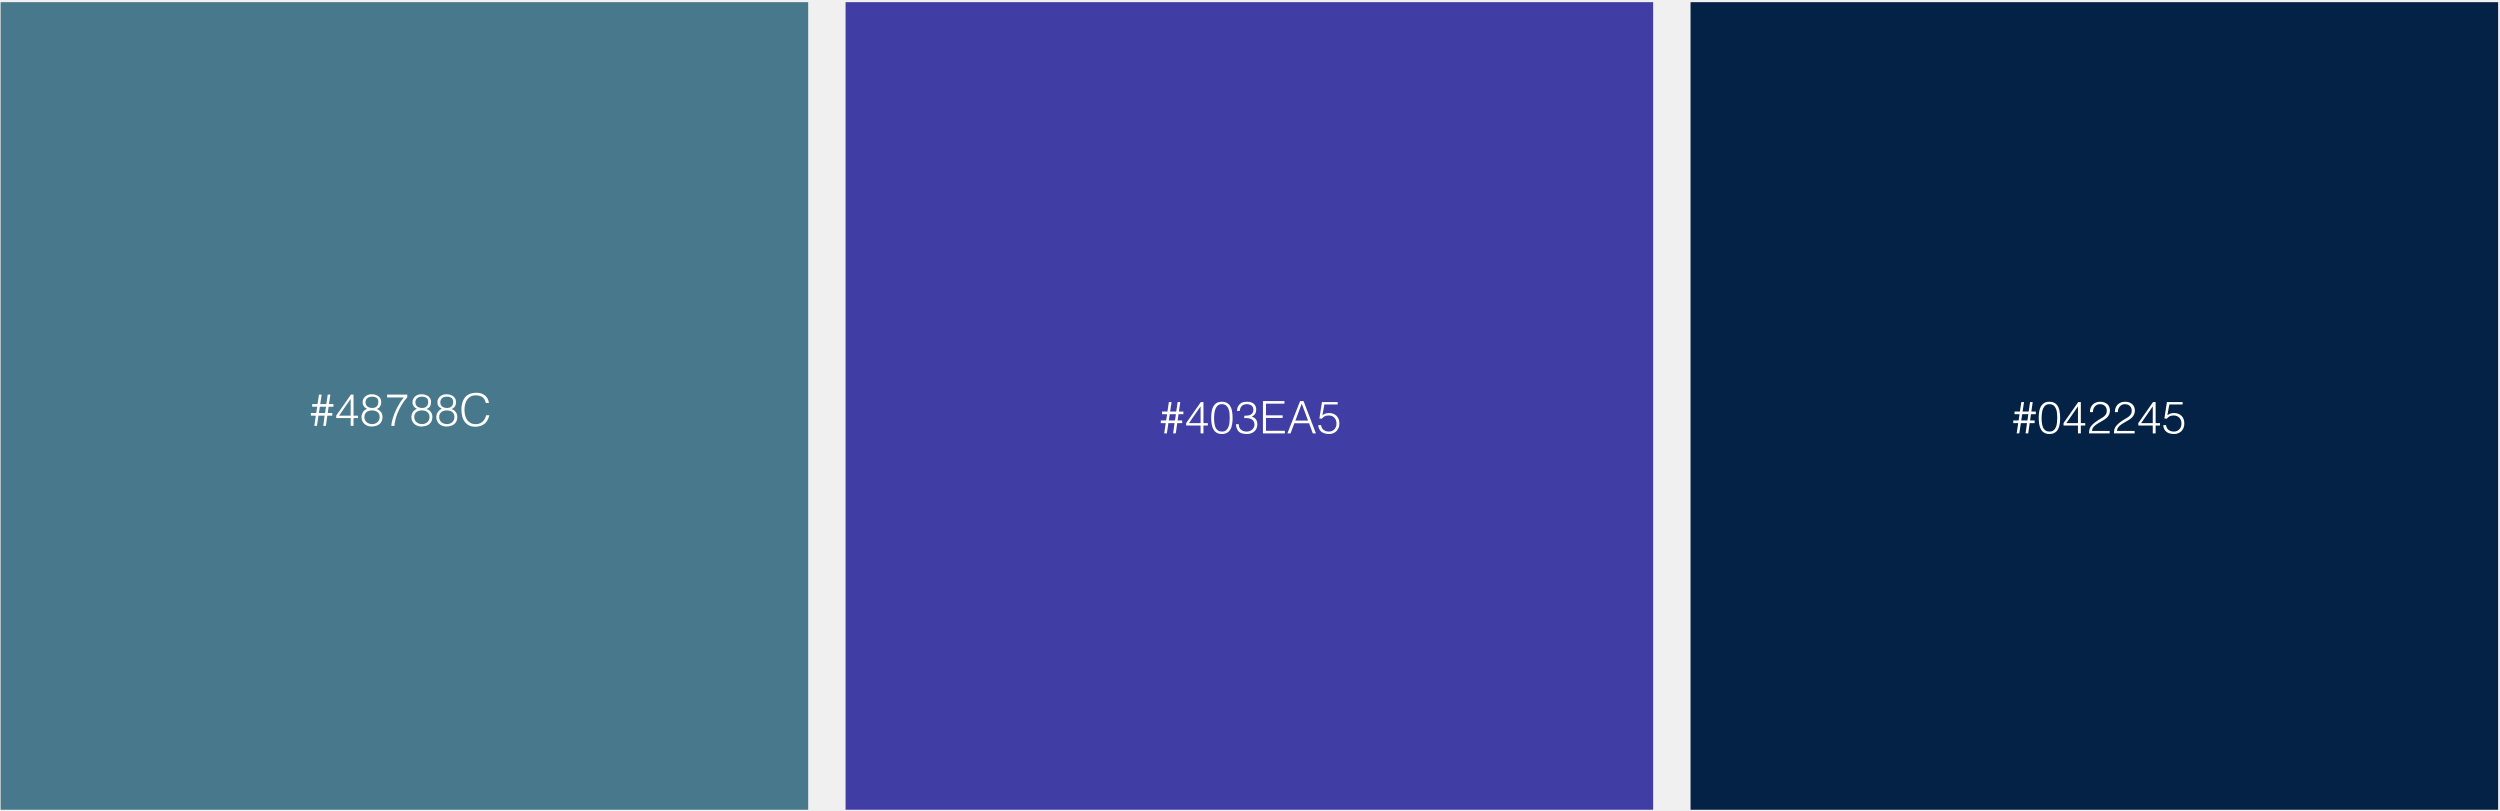
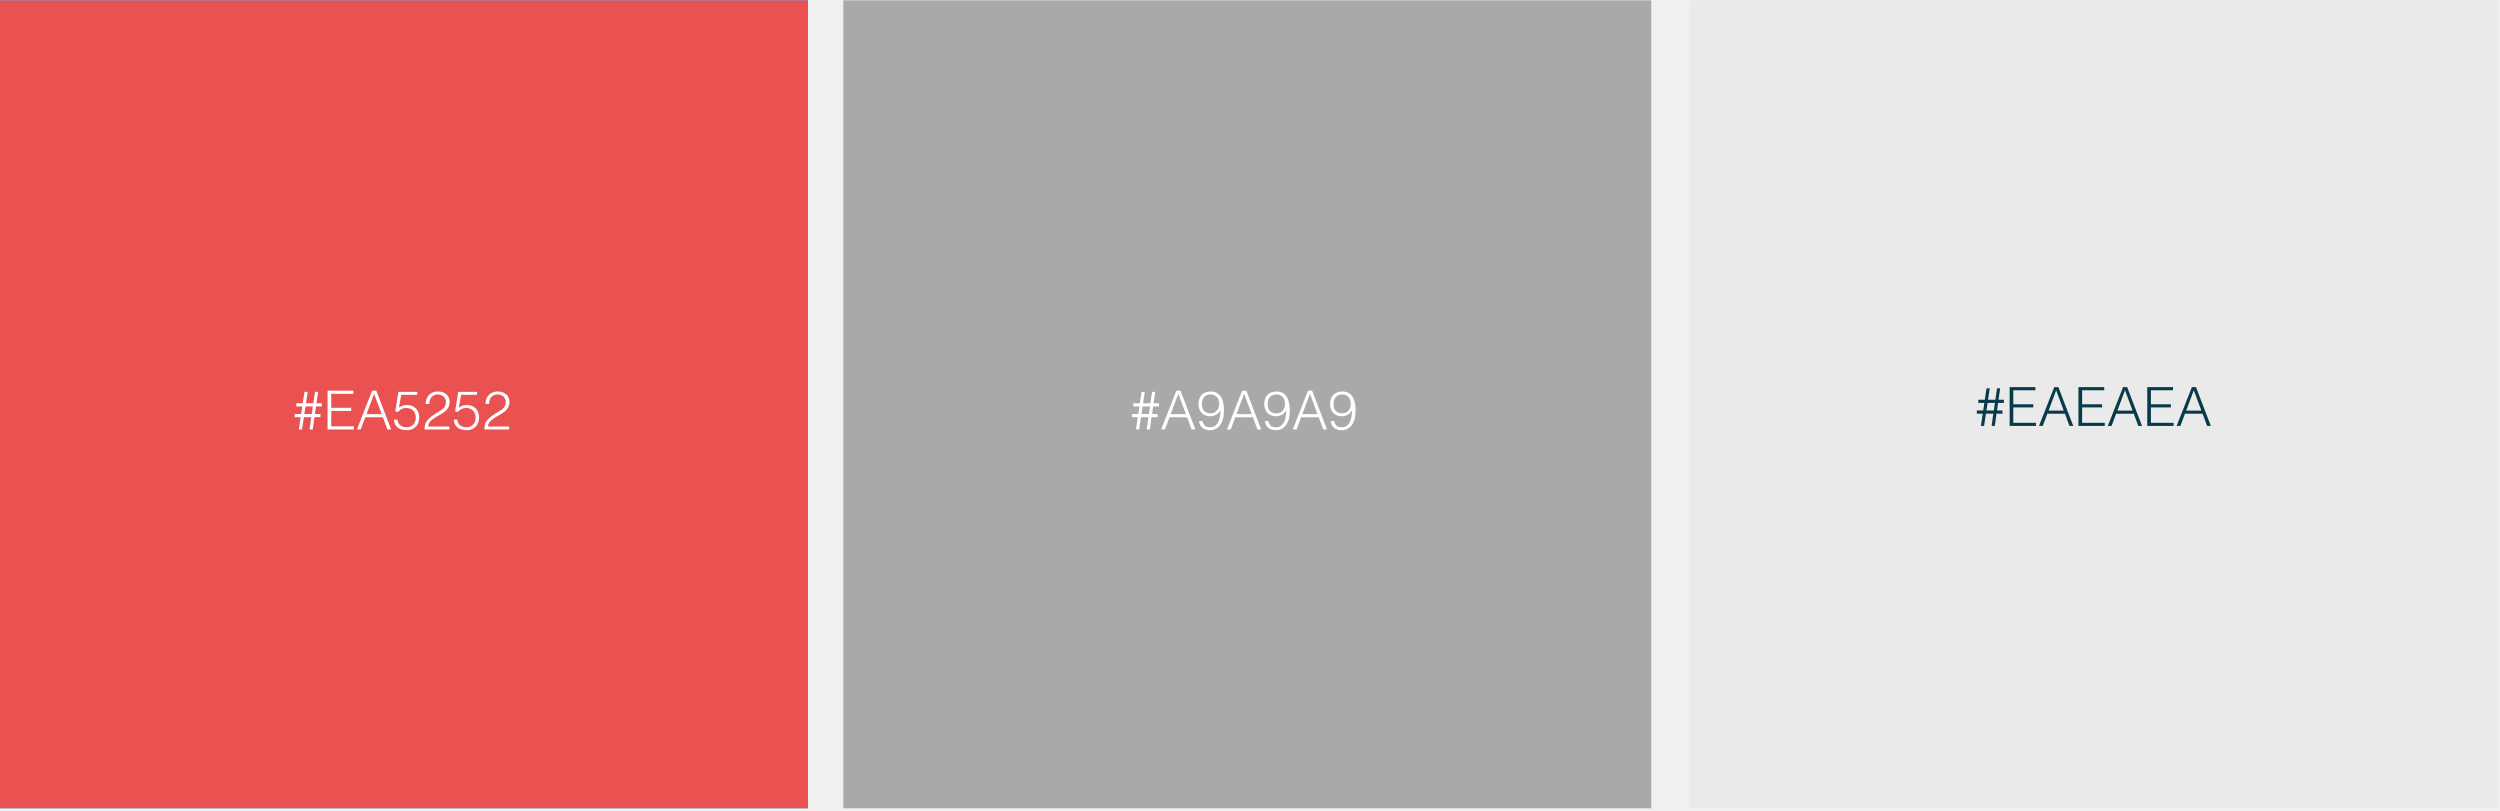
- <svg xmlns="http://www.w3.org/2000/svg" width="1003" height="325" viewBox="0 0 1003 325" fill="none">
-   <rect x="0.246" y="0.869" width="324" height="324" fill="#48788C" />
-   <rect x="339.246" y="0.869" width="324" height="324" fill="#403EA5" />
-   <rect x="678.246" y="0.869" width="324" height="324" fill="#042245" />
-   <path d="M130.742 170.869L131.318 166.765H133.316V165.703H131.48L131.84 163.183H133.784V162.121H131.984L132.542 158.305H131.48L130.922 162.121H128.474L129.05 158.305H127.97L127.394 162.121H125.234V163.183H127.25L126.872 165.703H124.73V166.765H126.71L126.098 170.869H127.16L127.772 166.765H130.238L129.68 170.869H130.742ZM130.418 165.703H127.934L128.33 163.183H130.778L130.418 165.703ZM134.894 166.747V167.737H140.69V170.869H141.842V167.737H143.606V166.765H141.842V158.305H140.798L134.894 166.747ZM140.69 160.033V166.765H136.028L140.69 160.033ZM147.254 164.047C146.534 164.317 145.994 164.749 145.616 165.343C145.238 165.937 145.04 166.621 145.04 167.377C145.04 168.007 145.166 168.547 145.4 169.015C145.634 169.483 145.958 169.879 146.336 170.185C146.714 170.491 147.128 170.725 147.614 170.887C148.082 171.049 148.55 171.121 149 171.121C149.666 171.121 150.278 171.031 150.836 170.869C151.394 170.707 151.862 170.455 152.258 170.131C152.636 169.807 152.942 169.411 153.158 168.925C153.356 168.439 153.464 167.899 153.464 167.269C153.464 166.531 153.266 165.883 152.87 165.325C152.456 164.767 151.916 164.371 151.214 164.119C151.826 163.813 152.276 163.435 152.546 162.967C152.816 162.499 152.942 161.941 152.942 161.275C152.942 160.735 152.834 160.267 152.618 159.871C152.402 159.493 152.114 159.169 151.754 158.917C151.394 158.665 150.98 158.485 150.53 158.359C150.062 158.233 149.594 158.179 149.108 158.179C148.604 158.161 148.136 158.233 147.704 158.395C147.254 158.557 146.876 158.773 146.552 159.043C146.228 159.331 145.976 159.673 145.778 160.051C145.58 160.429 145.49 160.843 145.49 161.275C145.49 161.653 145.526 161.977 145.598 162.229C145.652 162.499 145.76 162.733 145.904 162.931C146.048 163.129 146.228 163.327 146.462 163.489C146.678 163.669 146.948 163.849 147.254 164.047ZM149.216 159.151C150.098 159.151 150.746 159.331 151.16 159.673C151.574 160.033 151.79 160.537 151.79 161.185C151.79 161.635 151.736 162.031 151.61 162.337C151.484 162.643 151.304 162.913 151.088 163.111C150.872 163.309 150.62 163.453 150.314 163.543C150.008 163.633 149.684 163.687 149.342 163.687C149 163.687 148.658 163.633 148.334 163.543C148.01 163.453 147.722 163.327 147.47 163.147C147.218 162.967 147.02 162.733 146.876 162.445C146.714 162.175 146.642 161.833 146.642 161.437C146.642 161.059 146.714 160.735 146.84 160.447C146.966 160.159 147.164 159.925 147.398 159.727C147.632 159.529 147.902 159.385 148.208 159.295C148.514 159.205 148.856 159.151 149.216 159.151ZM149.27 164.659C149.684 164.659 150.08 164.713 150.458 164.821C150.836 164.929 151.16 165.091 151.43 165.307C151.7 165.541 151.916 165.811 152.078 166.135C152.24 166.477 152.312 166.855 152.312 167.305C152.312 167.719 152.24 168.115 152.096 168.457C151.934 168.799 151.736 169.105 151.466 169.357C151.196 169.609 150.872 169.807 150.512 169.933C150.152 170.077 149.756 170.149 149.342 170.149C148.856 170.149 148.424 170.077 148.046 169.933C147.65 169.789 147.326 169.591 147.056 169.339C146.786 169.105 146.57 168.817 146.426 168.475C146.264 168.133 146.192 167.773 146.192 167.377C146.192 166.909 146.264 166.495 146.426 166.153C146.588 165.811 146.804 165.541 147.074 165.307C147.344 165.091 147.668 164.929 148.046 164.821C148.424 164.713 148.82 164.659 149.27 164.659ZM163.394 159.385V158.305H155.312V159.457H162.008C161.396 160.195 160.802 161.041 160.226 161.977C159.65 162.931 159.128 163.903 158.678 164.911C158.228 165.919 157.85 166.927 157.544 167.953C157.238 168.979 157.04 169.951 156.986 170.869H158.246C158.282 170.239 158.408 169.483 158.606 168.601C158.804 167.719 159.092 166.747 159.506 165.721C159.92 164.695 160.442 163.651 161.072 162.553C161.702 161.473 162.476 160.411 163.394 159.385ZM167.258 164.047C166.538 164.317 165.998 164.749 165.62 165.343C165.242 165.937 165.044 166.621 165.044 167.377C165.044 168.007 165.17 168.547 165.404 169.015C165.638 169.483 165.962 169.879 166.34 170.185C166.718 170.491 167.132 170.725 167.618 170.887C168.086 171.049 168.554 171.121 169.004 171.121C169.67 171.121 170.282 171.031 170.84 170.869C171.398 170.707 171.866 170.455 172.262 170.131C172.64 169.807 172.946 169.411 173.162 168.925C173.36 168.439 173.468 167.899 173.468 167.269C173.468 166.531 173.27 165.883 172.874 165.325C172.46 164.767 171.92 164.371 171.218 164.119C171.83 163.813 172.28 163.435 172.55 162.967C172.82 162.499 172.946 161.941 172.946 161.275C172.946 160.735 172.838 160.267 172.622 159.871C172.406 159.493 172.118 159.169 171.758 158.917C171.398 158.665 170.984 158.485 170.534 158.359C170.066 158.233 169.598 158.179 169.112 158.179C168.608 158.161 168.14 158.233 167.708 158.395C167.258 158.557 166.88 158.773 166.556 159.043C166.232 159.331 165.98 159.673 165.782 160.051C165.584 160.429 165.494 160.843 165.494 161.275C165.494 161.653 165.53 161.977 165.602 162.229C165.656 162.499 165.764 162.733 165.908 162.931C166.052 163.129 166.232 163.327 166.466 163.489C166.682 163.669 166.952 163.849 167.258 164.047ZM169.22 159.151C170.102 159.151 170.75 159.331 171.164 159.673C171.578 160.033 171.794 160.537 171.794 161.185C171.794 161.635 171.74 162.031 171.614 162.337C171.488 162.643 171.308 162.913 171.092 163.111C170.876 163.309 170.624 163.453 170.318 163.543C170.012 163.633 169.688 163.687 169.346 163.687C169.004 163.687 168.662 163.633 168.338 163.543C168.014 163.453 167.726 163.327 167.474 163.147C167.222 162.967 167.024 162.733 166.88 162.445C166.718 162.175 166.646 161.833 166.646 161.437C166.646 161.059 166.718 160.735 166.844 160.447C166.97 160.159 167.168 159.925 167.402 159.727C167.636 159.529 167.906 159.385 168.212 159.295C168.518 159.205 168.86 159.151 169.22 159.151ZM169.274 164.659C169.688 164.659 170.084 164.713 170.462 164.821C170.84 164.929 171.164 165.091 171.434 165.307C171.704 165.541 171.92 165.811 172.082 166.135C172.244 166.477 172.316 166.855 172.316 167.305C172.316 167.719 172.244 168.115 172.1 168.457C171.938 168.799 171.74 169.105 171.47 169.357C171.2 169.609 170.876 169.807 170.516 169.933C170.156 170.077 169.76 170.149 169.346 170.149C168.86 170.149 168.428 170.077 168.05 169.933C167.654 169.789 167.33 169.591 167.06 169.339C166.79 169.105 166.574 168.817 166.43 168.475C166.268 168.133 166.196 167.773 166.196 167.377C166.196 166.909 166.268 166.495 166.43 166.153C166.592 165.811 166.808 165.541 167.078 165.307C167.348 165.091 167.672 164.929 168.05 164.821C168.428 164.713 168.824 164.659 169.274 164.659ZM177.26 164.047C176.54 164.317 176 164.749 175.622 165.343C175.244 165.937 175.046 166.621 175.046 167.377C175.046 168.007 175.172 168.547 175.406 169.015C175.64 169.483 175.964 169.879 176.342 170.185C176.72 170.491 177.134 170.725 177.62 170.887C178.088 171.049 178.556 171.121 179.006 171.121C179.672 171.121 180.284 171.031 180.842 170.869C181.4 170.707 181.868 170.455 182.264 170.131C182.642 169.807 182.948 169.411 183.164 168.925C183.362 168.439 183.47 167.899 183.47 167.269C183.47 166.531 183.272 165.883 182.876 165.325C182.462 164.767 181.922 164.371 181.22 164.119C181.832 163.813 182.282 163.435 182.552 162.967C182.822 162.499 182.948 161.941 182.948 161.275C182.948 160.735 182.84 160.267 182.624 159.871C182.408 159.493 182.12 159.169 181.76 158.917C181.4 158.665 180.986 158.485 180.536 158.359C180.068 158.233 179.6 158.179 179.114 158.179C178.61 158.161 178.142 158.233 177.71 158.395C177.26 158.557 176.882 158.773 176.558 159.043C176.234 159.331 175.982 159.673 175.784 160.051C175.586 160.429 175.496 160.843 175.496 161.275C175.496 161.653 175.532 161.977 175.604 162.229C175.658 162.499 175.766 162.733 175.91 162.931C176.054 163.129 176.234 163.327 176.468 163.489C176.684 163.669 176.954 163.849 177.26 164.047ZM179.222 159.151C180.104 159.151 180.752 159.331 181.166 159.673C181.58 160.033 181.796 160.537 181.796 161.185C181.796 161.635 181.742 162.031 181.616 162.337C181.49 162.643 181.31 162.913 181.094 163.111C180.878 163.309 180.626 163.453 180.32 163.543C180.014 163.633 179.69 163.687 179.348 163.687C179.006 163.687 178.664 163.633 178.34 163.543C178.016 163.453 177.728 163.327 177.476 163.147C177.224 162.967 177.026 162.733 176.882 162.445C176.72 162.175 176.648 161.833 176.648 161.437C176.648 161.059 176.72 160.735 176.846 160.447C176.972 160.159 177.17 159.925 177.404 159.727C177.638 159.529 177.908 159.385 178.214 159.295C178.52 159.205 178.862 159.151 179.222 159.151ZM179.276 164.659C179.69 164.659 180.086 164.713 180.464 164.821C180.842 164.929 181.166 165.091 181.436 165.307C181.706 165.541 181.922 165.811 182.084 166.135C182.246 166.477 182.318 166.855 182.318 167.305C182.318 167.719 182.246 168.115 182.102 168.457C181.94 168.799 181.742 169.105 181.472 169.357C181.202 169.609 180.878 169.807 180.518 169.933C180.158 170.077 179.762 170.149 179.348 170.149C178.862 170.149 178.43 170.077 178.052 169.933C177.656 169.789 177.332 169.591 177.062 169.339C176.792 169.105 176.576 168.817 176.432 168.475C176.27 168.133 176.198 167.773 176.198 167.377C176.198 166.909 176.27 166.495 176.432 166.153C176.594 165.811 176.81 165.541 177.08 165.307C177.35 165.091 177.674 164.929 178.052 164.821C178.43 164.713 178.826 164.659 179.276 164.659ZM194.912 161.671H196.172C196.064 161.005 195.866 160.411 195.596 159.889C195.308 159.385 194.948 158.953 194.516 158.611C194.066 158.269 193.562 157.999 193.004 157.819C192.428 157.657 191.816 157.567 191.15 157.567C190.286 157.567 189.494 157.693 188.756 157.927C188.018 158.179 187.388 158.575 186.848 159.115C186.308 159.673 185.894 160.375 185.588 161.239C185.282 162.103 185.12 163.147 185.12 164.389C185.12 165.307 185.228 166.189 185.426 166.999C185.624 167.827 185.966 168.547 186.416 169.177C186.866 169.807 187.442 170.293 188.144 170.653C188.846 171.031 189.71 171.211 190.7 171.211C191.564 171.211 192.32 171.085 192.968 170.833C193.598 170.599 194.156 170.257 194.606 169.843C195.056 169.429 195.416 168.925 195.686 168.367C195.956 167.809 196.172 167.233 196.316 166.603H195.038C194.912 167.125 194.75 167.593 194.516 168.025C194.282 168.457 193.994 168.835 193.652 169.141C193.31 169.465 192.896 169.717 192.446 169.897C191.996 170.077 191.492 170.167 190.934 170.167C190.052 170.167 189.314 170.005 188.72 169.663C188.126 169.321 187.658 168.889 187.316 168.331C186.974 167.791 186.722 167.179 186.578 166.477C186.416 165.775 186.344 165.073 186.344 164.353C186.344 163.579 186.434 162.859 186.614 162.157C186.776 161.473 187.046 160.861 187.424 160.339C187.784 159.817 188.252 159.385 188.81 159.079C189.368 158.773 190.052 158.611 190.826 158.611C191.924 158.611 192.824 158.845 193.508 159.313C194.192 159.781 194.66 160.573 194.912 161.671Z" fill="white" />
-   <path d="M471.725 173.869L472.301 169.765H474.299V168.703H472.463L472.823 166.183H474.767V165.121H472.967L473.525 161.305H472.463L471.905 165.121H469.457L470.033 161.305H468.953L468.377 165.121H466.217V166.183H468.233L467.855 168.703H465.713V169.765H467.693L467.081 173.869H468.143L468.755 169.765H471.221L470.663 173.869H471.725ZM471.401 168.703H468.917L469.313 166.183H471.761L471.401 168.703ZM475.877 169.747V170.737H481.673V173.869H482.825V170.737H484.589V169.765H482.825V161.305H481.781L475.877 169.747ZM481.673 163.033V169.765H477.011L481.673 163.033ZM490.234 161.179C489.316 161.179 488.578 161.359 488.02 161.737C487.462 162.115 487.03 162.601 486.724 163.195C486.418 163.807 486.202 164.491 486.094 165.265C485.986 166.039 485.932 166.813 485.932 167.623C485.932 168.505 485.986 169.333 486.112 170.107C486.238 170.899 486.454 171.583 486.778 172.177C487.084 172.771 487.534 173.257 488.092 173.599C488.65 173.941 489.352 174.121 490.234 174.121C491.116 174.121 491.818 173.941 492.376 173.599C492.934 173.257 493.366 172.789 493.69 172.195C493.996 171.601 494.212 170.935 494.338 170.161C494.464 169.387 494.518 168.595 494.518 167.749C494.518 167.263 494.5 166.759 494.464 166.237C494.428 165.715 494.356 165.211 494.248 164.725C494.14 164.239 493.996 163.789 493.798 163.357C493.6 162.925 493.33 162.547 493.024 162.223C492.7 161.899 492.304 161.647 491.854 161.449C491.404 161.269 490.864 161.179 490.234 161.179ZM493.366 167.623C493.366 168.253 493.33 168.901 493.258 169.567C493.186 170.233 493.042 170.827 492.826 171.349C492.61 171.871 492.304 172.303 491.89 172.645C491.476 172.987 490.918 173.149 490.234 173.149C489.622 173.149 489.118 173.023 488.722 172.753C488.308 172.501 487.984 172.141 487.75 171.673C487.516 171.205 487.336 170.629 487.246 169.963C487.138 169.297 487.084 168.559 487.084 167.749C487.084 167.047 487.138 166.363 487.228 165.697C487.318 165.031 487.462 164.419 487.696 163.897C487.93 163.375 488.236 162.943 488.65 162.619C489.046 162.313 489.568 162.151 490.198 162.151C490.864 162.151 491.422 162.313 491.836 162.619C492.25 162.925 492.556 163.339 492.79 163.861C493.024 164.383 493.168 164.959 493.258 165.607C493.33 166.273 493.366 166.939 493.366 167.623ZM499.21 166.813V167.749C499.768 167.713 500.29 167.731 500.776 167.785C501.262 167.857 501.694 167.983 502.072 168.181C502.432 168.379 502.72 168.649 502.936 168.991C503.152 169.333 503.278 169.765 503.296 170.287C503.314 170.665 503.242 171.025 503.098 171.367C502.936 171.709 502.72 172.015 502.45 172.285C502.162 172.555 501.82 172.753 501.424 172.915C501.028 173.077 500.596 173.149 500.146 173.149C499.21 173.149 498.454 172.897 497.878 172.393C497.284 171.907 496.996 171.169 496.996 170.197H495.844C495.916 170.935 496.06 171.565 496.258 172.051C496.456 172.555 496.744 172.951 497.104 173.257C497.464 173.563 497.914 173.797 498.454 173.923C498.994 174.049 499.624 174.121 500.362 174.121C501.01 174.103 501.586 173.995 502.108 173.779C502.612 173.581 503.044 173.293 503.386 172.951C503.728 172.609 503.998 172.195 504.178 171.745C504.358 171.295 504.448 170.791 504.448 170.269C504.448 169.981 504.412 169.675 504.358 169.369C504.304 169.063 504.178 168.757 504.016 168.469C503.854 168.199 503.62 167.929 503.332 167.695C503.026 167.461 502.648 167.281 502.198 167.137C502.81 166.867 503.26 166.507 503.566 166.021C503.854 165.535 503.998 164.977 503.998 164.311C503.998 163.789 503.908 163.321 503.71 162.925C503.512 162.529 503.26 162.205 502.936 161.935C502.612 161.683 502.234 161.485 501.802 161.359C501.352 161.233 500.884 161.179 500.38 161.179C499.858 161.179 499.336 161.233 498.85 161.323C498.346 161.431 497.896 161.665 497.5 162.025C497.086 162.421 496.78 162.853 496.582 163.303C496.384 163.771 496.276 164.293 496.276 164.869H497.428C497.428 164.473 497.5 164.113 497.626 163.771C497.752 163.447 497.95 163.159 498.184 162.907C498.418 162.673 498.706 162.475 499.048 162.349C499.372 162.223 499.732 162.151 500.146 162.151C500.506 162.151 500.848 162.187 501.19 162.277C501.514 162.367 501.802 162.493 502.054 162.673C502.288 162.853 502.486 163.087 502.63 163.357C502.774 163.645 502.846 163.987 502.846 164.383C502.846 164.869 502.756 165.283 502.576 165.589C502.396 165.895 502.144 166.147 501.838 166.327C501.514 166.525 501.136 166.651 500.686 166.705C500.236 166.777 499.75 166.813 499.21 166.813ZM515.314 160.909H506.692V173.869H515.494V172.825H507.916V167.677H514.594V166.633H507.916V161.953H515.314V160.909ZM522.988 160.909H521.602L516.508 173.869H517.768L519.298 169.801H525.202L526.696 173.869H527.956L522.988 160.909ZM522.25 161.953L524.788 168.757H519.712L522.25 161.953ZM530.026 170.575H528.874C528.928 171.241 529.072 171.781 529.324 172.231C529.558 172.681 529.882 173.059 530.278 173.329C530.674 173.617 531.142 173.815 531.664 173.941C532.186 174.067 532.744 174.121 533.338 174.121C533.86 174.121 534.364 174.031 534.85 173.833C535.336 173.653 535.75 173.383 536.128 173.023C536.506 172.663 536.794 172.213 537.028 171.691C537.244 171.169 537.352 170.575 537.352 169.909C537.352 169.261 537.262 168.667 537.064 168.145C536.866 167.623 536.578 167.191 536.218 166.831C535.858 166.471 535.426 166.201 534.94 166.003C534.454 165.805 533.914 165.715 533.338 165.715C533.05 165.715 532.798 165.733 532.564 165.751C532.33 165.769 532.096 165.823 531.88 165.877C531.664 165.949 531.448 166.039 531.25 166.147C531.034 166.255 530.8 166.381 530.548 166.543L531.34 162.277H536.668V161.305H530.368L529.342 167.875L530.296 168.001C530.638 167.551 531.052 167.209 531.502 166.993C531.952 166.795 532.474 166.687 533.05 166.687C533.536 166.687 533.968 166.759 534.364 166.921C534.742 167.083 535.084 167.299 535.354 167.587C535.624 167.875 535.822 168.217 535.984 168.613C536.128 169.009 536.2 169.441 536.2 169.909C536.2 170.359 536.128 170.791 536.002 171.169C535.858 171.565 535.66 171.907 535.39 172.195C535.12 172.501 534.814 172.735 534.436 172.897C534.058 173.059 533.626 173.149 533.158 173.149C532.33 173.149 531.628 172.933 531.07 172.501C530.494 172.087 530.152 171.439 530.026 170.575Z" fill="white" />
-   <path d="M813.73 173.869L814.306 169.765H816.304V168.703H814.468L814.828 166.183H816.772V165.121H814.972L815.53 161.305H814.468L813.91 165.121H811.462L812.038 161.305H810.958L810.382 165.121H808.222V166.183H810.238L809.86 168.703H807.718V169.765H809.698L809.086 173.869H810.148L810.76 169.765H813.226L812.668 173.869H813.73ZM813.406 168.703H810.922L811.318 166.183H813.766L813.406 168.703ZM822.238 161.179C821.32 161.179 820.582 161.359 820.024 161.737C819.466 162.115 819.034 162.601 818.728 163.195C818.422 163.807 818.206 164.491 818.098 165.265C817.99 166.039 817.936 166.813 817.936 167.623C817.936 168.505 817.99 169.333 818.116 170.107C818.242 170.899 818.458 171.583 818.782 172.177C819.088 172.771 819.538 173.257 820.096 173.599C820.654 173.941 821.356 174.121 822.238 174.121C823.12 174.121 823.822 173.941 824.38 173.599C824.938 173.257 825.37 172.789 825.694 172.195C826 171.601 826.216 170.935 826.342 170.161C826.468 169.387 826.522 168.595 826.522 167.749C826.522 167.263 826.504 166.759 826.468 166.237C826.432 165.715 826.36 165.211 826.252 164.725C826.144 164.239 826 163.789 825.802 163.357C825.604 162.925 825.334 162.547 825.028 162.223C824.704 161.899 824.308 161.647 823.858 161.449C823.408 161.269 822.868 161.179 822.238 161.179ZM825.37 167.623C825.37 168.253 825.334 168.901 825.262 169.567C825.19 170.233 825.046 170.827 824.83 171.349C824.614 171.871 824.308 172.303 823.894 172.645C823.48 172.987 822.922 173.149 822.238 173.149C821.626 173.149 821.122 173.023 820.726 172.753C820.312 172.501 819.988 172.141 819.754 171.673C819.52 171.205 819.34 170.629 819.25 169.963C819.142 169.297 819.088 168.559 819.088 167.749C819.088 167.047 819.142 166.363 819.232 165.697C819.322 165.031 819.466 164.419 819.7 163.897C819.934 163.375 820.24 162.943 820.654 162.619C821.05 162.313 821.572 162.151 822.202 162.151C822.868 162.151 823.426 162.313 823.84 162.619C824.254 162.925 824.56 163.339 824.794 163.861C825.028 164.383 825.172 164.959 825.262 165.607C825.334 166.273 825.37 166.939 825.37 167.623ZM827.884 169.747V170.737H833.68V173.869H834.832V170.737H836.596V169.765H834.832V161.305H833.788L827.884 169.747ZM833.68 163.033V169.765H829.018L833.68 163.033ZM838.48 165.337H839.704C839.686 164.905 839.74 164.491 839.866 164.113C839.992 163.735 840.19 163.393 840.442 163.105C840.676 162.817 840.982 162.583 841.324 162.403C841.666 162.241 842.044 162.151 842.458 162.151C842.854 162.151 843.214 162.205 843.556 162.313C843.898 162.439 844.186 162.601 844.438 162.835C844.69 163.069 844.888 163.339 845.032 163.663C845.176 163.987 845.248 164.347 845.248 164.761C845.248 165.265 845.158 165.697 844.978 166.039C844.798 166.381 844.546 166.705 844.24 166.975C843.934 167.245 843.574 167.497 843.16 167.731C842.746 167.965 842.314 168.235 841.864 168.505C841.414 168.793 840.946 169.117 840.478 169.477C839.992 169.837 839.542 170.269 839.092 170.773C838.678 171.241 838.426 171.727 838.3 172.213C838.174 172.699 838.12 173.257 838.102 173.869H846.4V172.897H839.326C839.344 172.591 839.398 172.321 839.488 172.069C839.578 171.835 839.704 171.601 839.866 171.403C840.028 171.205 840.19 171.007 840.388 170.827L840.982 170.341C841.288 170.107 841.648 169.873 842.044 169.657C842.44 169.441 842.836 169.207 843.25 168.973C843.664 168.739 844.06 168.505 844.456 168.235C844.834 167.965 845.194 167.677 845.5 167.335C845.806 166.993 846.04 166.615 846.238 166.183C846.418 165.751 846.508 165.247 846.508 164.689C846.508 164.203 846.418 163.753 846.256 163.321C846.094 162.889 845.842 162.511 845.518 162.205C845.176 161.899 844.78 161.647 844.294 161.449C843.808 161.269 843.232 161.179 842.602 161.179C841.972 161.179 841.414 161.269 840.91 161.467C840.388 161.665 839.956 161.953 839.596 162.313C839.236 162.691 838.966 163.123 838.768 163.627C838.57 164.149 838.48 164.707 838.48 165.337ZM848.482 165.337H849.706C849.688 164.905 849.742 164.491 849.868 164.113C849.994 163.735 850.192 163.393 850.444 163.105C850.678 162.817 850.984 162.583 851.326 162.403C851.668 162.241 852.046 162.151 852.46 162.151C852.856 162.151 853.216 162.205 853.558 162.313C853.9 162.439 854.188 162.601 854.44 162.835C854.692 163.069 854.89 163.339 855.034 163.663C855.178 163.987 855.25 164.347 855.25 164.761C855.25 165.265 855.16 165.697 854.98 166.039C854.8 166.381 854.548 166.705 854.242 166.975C853.936 167.245 853.576 167.497 853.162 167.731C852.748 167.965 852.316 168.235 851.866 168.505C851.416 168.793 850.948 169.117 850.48 169.477C849.994 169.837 849.544 170.269 849.094 170.773C848.68 171.241 848.428 171.727 848.302 172.213C848.176 172.699 848.122 173.257 848.104 173.869H856.402V172.897H849.328C849.346 172.591 849.4 172.321 849.49 172.069C849.58 171.835 849.706 171.601 849.868 171.403C850.03 171.205 850.192 171.007 850.39 170.827L850.984 170.341C851.29 170.107 851.65 169.873 852.046 169.657C852.442 169.441 852.838 169.207 853.252 168.973C853.666 168.739 854.062 168.505 854.458 168.235C854.836 167.965 855.196 167.677 855.502 167.335C855.808 166.993 856.042 166.615 856.24 166.183C856.42 165.751 856.51 165.247 856.51 164.689C856.51 164.203 856.42 163.753 856.258 163.321C856.096 162.889 855.844 162.511 855.52 162.205C855.178 161.899 854.782 161.647 854.296 161.449C853.81 161.269 853.234 161.179 852.604 161.179C851.974 161.179 851.416 161.269 850.912 161.467C850.39 161.665 849.958 161.953 849.598 162.313C849.238 162.691 848.968 163.123 848.77 163.627C848.572 164.149 848.482 164.707 848.482 165.337ZM857.89 169.747V170.737H863.686V173.869H864.838V170.737H866.602V169.765H864.838V161.305H863.794L857.89 169.747ZM863.686 163.033V169.765H859.024L863.686 163.033ZM869.026 170.575H867.874C867.928 171.241 868.072 171.781 868.324 172.231C868.558 172.681 868.882 173.059 869.278 173.329C869.674 173.617 870.142 173.815 870.664 173.941C871.186 174.067 871.744 174.121 872.338 174.121C872.86 174.121 873.364 174.031 873.85 173.833C874.336 173.653 874.75 173.383 875.128 173.023C875.506 172.663 875.794 172.213 876.028 171.691C876.244 171.169 876.352 170.575 876.352 169.909C876.352 169.261 876.262 168.667 876.064 168.145C875.866 167.623 875.578 167.191 875.218 166.831C874.858 166.471 874.426 166.201 873.94 166.003C873.454 165.805 872.914 165.715 872.338 165.715C872.05 165.715 871.798 165.733 871.564 165.751C871.33 165.769 871.096 165.823 870.88 165.877C870.664 165.949 870.448 166.039 870.25 166.147C870.034 166.255 869.8 166.381 869.548 166.543L870.34 162.277H875.668V161.305H869.368L868.342 167.875L869.296 168.001C869.638 167.551 870.052 167.209 870.502 166.993C870.952 166.795 871.474 166.687 872.05 166.687C872.536 166.687 872.968 166.759 873.364 166.921C873.742 167.083 874.084 167.299 874.354 167.587C874.624 167.875 874.822 168.217 874.984 168.613C875.128 169.009 875.2 169.441 875.2 169.909C875.2 170.359 875.128 170.791 875.002 171.169C874.858 171.565 874.66 171.907 874.39 172.195C874.12 172.501 873.814 172.735 873.436 172.897C873.058 173.059 872.626 173.149 872.158 173.149C871.33 173.149 870.628 172.933 870.07 172.501C869.494 172.087 869.152 171.439 869.026 170.575Z" fill="white" />
+ <svg xmlns="http://www.w3.org/2000/svg" width="836" height="271" viewBox="0 0 836 271" fill="none">
+   <rect x="565" y="0.117" width="270.162" height="270.162" fill="#EAEAEA" />
+   <path d="M669.637 138.324H667.639L667.063 142.428H666.001L666.559 138.324H664.093L663.481 142.428H662.419L663.031 138.324H661.051V137.262H663.193L663.571 134.742H661.555V133.68H663.715L664.291 129.864H665.371L664.795 133.68H667.243L667.801 129.864H668.863L668.305 133.68H670.105V134.742H668.161L667.801 137.262H669.637V138.324ZM664.651 134.742L664.255 137.262H666.739L667.099 134.742H664.651ZM672.025 142.428V129.468H680.647V130.512H673.249V135.192H679.927V136.236H673.249V141.384H680.827V142.428H672.025ZM681.841 142.428L686.935 129.468H688.321L693.289 142.428H692.029L690.535 138.36H684.631L683.101 142.428H681.841ZM685.045 137.316H690.121L687.583 130.512L685.045 137.316ZM695.035 142.428V129.468H703.657V130.512H696.259V135.192H702.937V136.236H696.259V141.384H703.837V142.428H695.035ZM704.851 142.428L709.945 129.468H711.331L716.299 142.428H715.039L713.545 138.36H707.641L706.111 142.428H704.851ZM708.055 137.316H713.131L710.593 130.512L708.055 137.316ZM718.045 142.428V129.468H726.667V130.512H719.269V135.192H725.947V136.236H719.269V141.384H726.847V142.428H718.045ZM727.861 142.428L732.955 129.468H734.341L739.309 142.428H738.049L736.555 138.36H730.651L729.121 142.428H727.861ZM731.065 137.316H736.141L733.603 130.512L731.065 137.316Z" fill="#083B4A" />
+   <rect x="282.016" y="0.117" width="270.162" height="270.162" fill="#A9A9A9" />
+   <rect y="0.117" width="270.162" height="270.162" fill="#1591FD" />
+   <rect y="0.117" width="270.162" height="270.162" fill="#EA5252" />
+   <path d="M387.088 139.501H385.09L384.514 143.605H383.452L384.01 139.501H381.544L380.932 143.605H379.87L380.482 139.501H378.502V138.439H380.644L381.022 135.919H379.006V134.857H381.166L381.742 131.041H382.822L382.246 134.857H384.694L385.252 131.041H386.314L385.756 134.857H387.556V135.919H385.612L385.252 138.439H387.088V139.501ZM382.102 135.919L381.706 138.439H384.19L384.55 135.919H382.102ZM388.288 143.605L393.382 130.645H394.768L399.736 143.605H398.476L396.982 139.537H391.078L389.548 143.605H388.288ZM391.492 138.493H396.568L394.03 131.689L391.492 138.493ZM402.147 140.815C402.279 141.499 402.543 142.015 402.939 142.363C403.347 142.711 403.905 142.885 404.613 142.885C405.369 142.885 405.969 142.699 406.413 142.327C406.869 141.955 407.217 141.487 407.457 140.923C407.709 140.359 407.877 139.753 407.961 139.105C408.057 138.445 408.117 137.827 408.141 137.251L408.105 137.215C407.721 137.863 407.241 138.355 406.665 138.691C406.101 139.027 405.441 139.195 404.685 139.195C404.085 139.195 403.545 139.099 403.065 138.907C402.585 138.715 402.171 138.439 401.823 138.079C401.487 137.719 401.223 137.287 401.031 136.783C400.851 136.279 400.761 135.721 400.761 135.109C400.761 134.509 400.845 133.957 401.013 133.453C401.181 132.937 401.433 132.493 401.769 132.121C402.105 131.737 402.525 131.443 403.029 131.239C403.545 131.023 404.151 130.915 404.847 130.915C405.699 130.915 406.407 131.083 406.971 131.419C407.547 131.755 408.003 132.211 408.339 132.787C408.687 133.363 408.933 134.041 409.077 134.821C409.221 135.601 409.293 136.435 409.293 137.323C409.293 138.403 409.179 139.351 408.951 140.167C408.723 140.971 408.399 141.649 407.979 142.201C407.571 142.753 407.085 143.167 406.521 143.443C405.957 143.719 405.339 143.857 404.667 143.857C404.175 143.857 403.713 143.797 403.281 143.677C402.849 143.557 402.471 143.371 402.147 143.119C401.823 142.867 401.559 142.549 401.355 142.165C401.151 141.781 401.025 141.331 400.977 140.815H402.147ZM404.847 131.887C403.875 131.911 403.143 132.211 402.651 132.787C402.159 133.363 401.913 134.149 401.913 135.145C401.913 136.117 402.165 136.873 402.669 137.413C403.185 137.953 403.911 138.223 404.847 138.223C405.291 138.223 405.687 138.139 406.035 137.971C406.395 137.803 406.695 137.575 406.935 137.287C407.187 136.999 407.373 136.669 407.493 136.297C407.625 135.913 407.691 135.505 407.691 135.073C407.691 134.137 407.439 133.381 406.935 132.805C406.431 132.217 405.735 131.911 404.847 131.887ZM410.295 143.605L415.389 130.645H416.775L421.743 143.605H420.483L418.989 139.537H413.085L411.555 143.605H410.295ZM413.499 138.493H418.575L416.037 131.689L413.499 138.493ZM424.155 140.815C424.287 141.499 424.551 142.015 424.947 142.363C425.355 142.711 425.913 142.885 426.621 142.885C427.377 142.885 427.977 142.699 428.421 142.327C428.877 141.955 429.225 141.487 429.465 140.923C429.717 140.359 429.885 139.753 429.969 139.105C430.065 138.445 430.125 137.827 430.149 137.251L430.113 137.215C429.729 137.863 429.249 138.355 428.673 138.691C428.109 139.027 427.449 139.195 426.693 139.195C426.093 139.195 425.553 139.099 425.073 138.907C424.593 138.715 424.179 138.439 423.831 138.079C423.495 137.719 423.231 137.287 423.039 136.783C422.859 136.279 422.769 135.721 422.769 135.109C422.769 134.509 422.853 133.957 423.021 133.453C423.189 132.937 423.441 132.493 423.777 132.121C424.113 131.737 424.533 131.443 425.037 131.239C425.553 131.023 426.159 130.915 426.855 130.915C427.707 130.915 428.415 131.083 428.979 131.419C429.555 131.755 430.011 132.211 430.347 132.787C430.695 133.363 430.941 134.041 431.085 134.821C431.229 135.601 431.301 136.435 431.301 137.323C431.301 138.403 431.187 139.351 430.959 140.167C430.731 140.971 430.407 141.649 429.987 142.201C429.579 142.753 429.093 143.167 428.529 143.443C427.965 143.719 427.347 143.857 426.675 143.857C426.183 143.857 425.721 143.797 425.289 143.677C424.857 143.557 424.479 143.371 424.155 143.119C423.831 142.867 423.567 142.549 423.363 142.165C423.159 141.781 423.033 141.331 422.985 140.815H424.155ZM426.855 131.887C425.883 131.911 425.151 132.211 424.659 132.787C424.167 133.363 423.921 134.149 423.921 135.145C423.921 136.117 424.173 136.873 424.677 137.413C425.193 137.953 425.919 138.223 426.855 138.223C427.299 138.223 427.695 138.139 428.043 137.971C428.403 137.803 428.703 137.575 428.943 137.287C429.195 136.999 429.381 136.669 429.501 136.297C429.633 135.913 429.699 135.505 429.699 135.073C429.699 134.137 429.447 133.381 428.943 132.805C428.439 132.217 427.743 131.911 426.855 131.887ZM432.303 143.605L437.397 130.645H438.783L443.751 143.605H442.491L440.997 139.537H435.093L433.563 143.605H432.303ZM435.507 138.493H440.583L438.045 131.689L435.507 138.493ZM446.163 140.815C446.295 141.499 446.559 142.015 446.955 142.363C447.363 142.711 447.921 142.885 448.629 142.885C449.385 142.885 449.985 142.699 450.429 142.327C450.885 141.955 451.233 141.487 451.473 140.923C451.725 140.359 451.893 139.753 451.977 139.105C452.073 138.445 452.133 137.827 452.157 137.251L452.121 137.215C451.737 137.863 451.257 138.355 450.681 138.691C450.117 139.027 449.457 139.195 448.701 139.195C448.101 139.195 447.561 139.099 447.081 138.907C446.601 138.715 446.187 138.439 445.839 138.079C445.503 137.719 445.239 137.287 445.047 136.783C444.867 136.279 444.777 135.721 444.777 135.109C444.777 134.509 444.861 133.957 445.029 133.453C445.197 132.937 445.449 132.493 445.785 132.121C446.121 131.737 446.541 131.443 447.045 131.239C447.561 131.023 448.167 130.915 448.863 130.915C449.715 130.915 450.423 131.083 450.987 131.419C451.563 131.755 452.019 132.211 452.355 132.787C452.703 133.363 452.949 134.041 453.093 134.821C453.237 135.601 453.309 136.435 453.309 137.323C453.309 138.403 453.195 139.351 452.967 140.167C452.739 140.971 452.415 141.649 451.995 142.201C451.587 142.753 451.101 143.167 450.537 143.443C449.973 143.719 449.355 143.857 448.683 143.857C448.191 143.857 447.729 143.797 447.297 143.677C446.865 143.557 446.487 143.371 446.163 143.119C445.839 142.867 445.575 142.549 445.371 142.165C445.167 141.781 445.041 141.331 444.993 140.815H446.163ZM448.863 131.887C447.891 131.911 447.159 132.211 446.667 132.787C446.175 133.363 445.929 134.149 445.929 135.145C445.929 136.117 446.181 136.873 446.685 137.413C447.201 137.953 447.927 138.223 448.863 138.223C449.307 138.223 449.703 138.139 450.051 137.971C450.411 137.803 450.711 137.575 450.951 137.287C451.203 136.999 451.389 136.669 451.509 136.297C451.641 135.913 451.707 135.505 451.707 135.073C451.707 134.137 451.455 133.381 450.951 132.805C450.447 132.217 449.751 131.911 448.863 131.887Z" fill="white" />
+   <path d="M107.156 139.501H105.158L104.582 143.605H103.52L104.078 139.501H101.612L101 143.605H99.938L100.55 139.501H98.57V138.439H100.712L101.09 135.919H99.073V134.857H101.234L101.81 131.041H102.89L102.314 134.857H104.762L105.32 131.041H106.382L105.824 134.857H107.624V135.919H105.68L105.32 138.439H107.156V139.501ZM102.17 135.919L101.774 138.439H104.258L104.618 135.919H102.17ZM109.543 143.605V130.645H118.165V131.689H110.767V136.369H117.445V137.413H110.767V142.561H118.345V143.605H109.543ZM119.359 143.605L124.453 130.645H125.839L130.807 143.605H129.547L128.053 139.537H122.149L120.619 143.605H119.359ZM122.563 138.493H127.639L125.101 131.689L122.563 138.493ZM132.877 140.311C132.997 141.175 133.339 141.823 133.903 142.255C134.479 142.675 135.181 142.885 136.009 142.885C136.477 142.885 136.897 142.801 137.269 142.633C137.653 142.465 137.977 142.237 138.241 141.949C138.505 141.649 138.703 141.307 138.835 140.923C138.979 140.527 139.051 140.101 139.051 139.645C139.051 139.177 138.973 138.745 138.817 138.349C138.673 137.953 138.463 137.611 138.187 137.323C137.923 137.035 137.593 136.813 137.197 136.657C136.813 136.501 136.381 136.423 135.901 136.423C135.325 136.423 134.809 136.531 134.353 136.747C133.897 136.951 133.495 137.281 133.147 137.737L132.193 137.611L133.219 131.041H139.519V132.013H134.191L133.399 136.279C133.651 136.123 133.879 135.991 134.083 135.883C134.299 135.775 134.515 135.691 134.731 135.631C134.947 135.559 135.169 135.511 135.397 135.487C135.637 135.463 135.901 135.451 136.189 135.451C136.765 135.451 137.299 135.547 137.791 135.739C138.283 135.931 138.709 136.207 139.069 136.567C139.429 136.927 139.705 137.371 139.897 137.899C140.101 138.415 140.203 138.997 140.203 139.645C140.203 140.317 140.089 140.917 139.861 141.445C139.645 141.961 139.351 142.399 138.979 142.759C138.607 143.119 138.175 143.395 137.683 143.587C137.203 143.767 136.705 143.857 136.189 143.857C135.589 143.857 135.025 143.797 134.497 143.677C133.981 143.557 133.525 143.359 133.129 143.083C132.733 142.795 132.409 142.429 132.157 141.985C131.917 141.529 131.773 140.971 131.725 140.311H132.877ZM142.339 135.073C142.339 134.449 142.435 133.885 142.627 133.381C142.819 132.865 143.095 132.427 143.455 132.067C143.815 131.695 144.247 131.413 144.751 131.221C145.267 131.017 145.837 130.915 146.461 130.915C147.097 130.915 147.655 131.011 148.135 131.203C148.627 131.383 149.035 131.629 149.359 131.941C149.695 132.253 149.947 132.625 150.115 133.057C150.283 133.489 150.367 133.945 150.367 134.425C150.367 134.989 150.271 135.487 150.079 135.919C149.899 136.351 149.653 136.735 149.341 137.071C149.041 137.407 148.693 137.707 148.297 137.971C147.913 138.235 147.517 138.487 147.109 138.727C146.701 138.955 146.299 139.177 145.903 139.393C145.507 139.609 145.153 139.837 144.841 140.077C144.637 140.233 144.439 140.401 144.247 140.581C144.055 140.749 143.881 140.935 143.725 141.139C143.569 141.343 143.443 141.571 143.347 141.823C143.251 142.063 143.197 142.333 143.185 142.633H150.259V143.605H141.961C141.973 142.993 142.039 142.441 142.159 141.949C142.279 141.457 142.543 140.977 142.951 140.509C143.395 140.005 143.851 139.573 144.319 139.213C144.799 138.853 145.267 138.535 145.723 138.259C146.179 137.971 146.611 137.713 147.019 137.485C147.427 137.245 147.787 136.987 148.099 136.711C148.411 136.435 148.657 136.123 148.837 135.775C149.017 135.427 149.107 135.001 149.107 134.497C149.107 134.089 149.035 133.723 148.891 133.399C148.747 133.075 148.549 132.799 148.297 132.571C148.045 132.343 147.751 132.175 147.415 132.067C147.079 131.947 146.713 131.887 146.317 131.887C145.897 131.887 145.513 131.977 145.165 132.157C144.829 132.325 144.535 132.553 144.283 132.841C144.043 133.129 143.857 133.465 143.725 133.849C143.593 134.233 143.539 134.641 143.563 135.073H142.339ZM152.881 140.311C153.001 141.175 153.343 141.823 153.907 142.255C154.483 142.675 155.185 142.885 156.013 142.885C156.481 142.885 156.901 142.801 157.273 142.633C157.657 142.465 157.981 142.237 158.245 141.949C158.509 141.649 158.707 141.307 158.839 140.923C158.983 140.527 159.055 140.101 159.055 139.645C159.055 139.177 158.977 138.745 158.821 138.349C158.677 137.953 158.467 137.611 158.191 137.323C157.927 137.035 157.597 136.813 157.201 136.657C156.817 136.501 156.385 136.423 155.905 136.423C155.329 136.423 154.813 136.531 154.357 136.747C153.901 136.951 153.499 137.281 153.151 137.737L152.197 137.611L153.223 131.041H159.523V132.013H154.195L153.403 136.279C153.655 136.123 153.883 135.991 154.087 135.883C154.303 135.775 154.519 135.691 154.735 135.631C154.951 135.559 155.173 135.511 155.401 135.487C155.641 135.463 155.905 135.451 156.193 135.451C156.769 135.451 157.303 135.547 157.795 135.739C158.287 135.931 158.713 136.207 159.073 136.567C159.433 136.927 159.709 137.371 159.901 137.899C160.105 138.415 160.207 138.997 160.207 139.645C160.207 140.317 160.093 140.917 159.865 141.445C159.649 141.961 159.355 142.399 158.983 142.759C158.611 143.119 158.179 143.395 157.687 143.587C157.207 143.767 156.709 143.857 156.193 143.857C155.593 143.857 155.029 143.797 154.501 143.677C153.985 143.557 153.529 143.359 153.133 143.083C152.737 142.795 152.413 142.429 152.161 141.985C151.921 141.529 151.777 140.971 151.729 140.311H152.881ZM162.343 135.073C162.343 134.449 162.439 133.885 162.631 133.381C162.823 132.865 163.099 132.427 163.459 132.067C163.819 131.695 164.251 131.413 164.755 131.221C165.271 131.017 165.841 130.915 166.465 130.915C167.101 130.915 167.659 131.011 168.139 131.203C168.631 131.383 169.039 131.629 169.363 131.941C169.699 132.253 169.951 132.625 170.119 133.057C170.287 133.489 170.371 133.945 170.371 134.425C170.371 134.989 170.275 135.487 170.083 135.919C169.903 136.351 169.657 136.735 169.345 137.071C169.045 137.407 168.697 137.707 168.301 137.971C167.917 138.235 167.521 138.487 167.113 138.727C166.705 138.955 166.303 139.177 165.907 139.393C165.511 139.609 165.157 139.837 164.845 140.077C164.641 140.233 164.443 140.401 164.251 140.581C164.059 140.749 163.885 140.935 163.729 141.139C163.573 141.343 163.447 141.571 163.351 141.823C163.255 142.063 163.201 142.333 163.189 142.633H170.263V143.605H161.965C161.977 142.993 162.043 142.441 162.163 141.949C162.283 141.457 162.547 140.977 162.955 140.509C163.399 140.005 163.855 139.573 164.323 139.213C164.803 138.853 165.271 138.535 165.727 138.259C166.183 137.971 166.615 137.713 167.023 137.485C167.431 137.245 167.791 136.987 168.103 136.711C168.415 136.435 168.661 136.123 168.841 135.775C169.021 135.427 169.111 135.001 169.111 134.497C169.111 134.089 169.039 133.723 168.895 133.399C168.751 133.075 168.553 132.799 168.301 132.571C168.049 132.343 167.755 132.175 167.419 132.067C167.083 131.947 166.717 131.887 166.321 131.887C165.901 131.887 165.517 131.977 165.169 132.157C164.833 132.325 164.539 132.553 164.287 132.841C164.047 133.129 163.861 133.465 163.729 133.849C163.597 134.233 163.543 134.641 163.567 135.073H162.343Z" fill="white" />
</svg>
